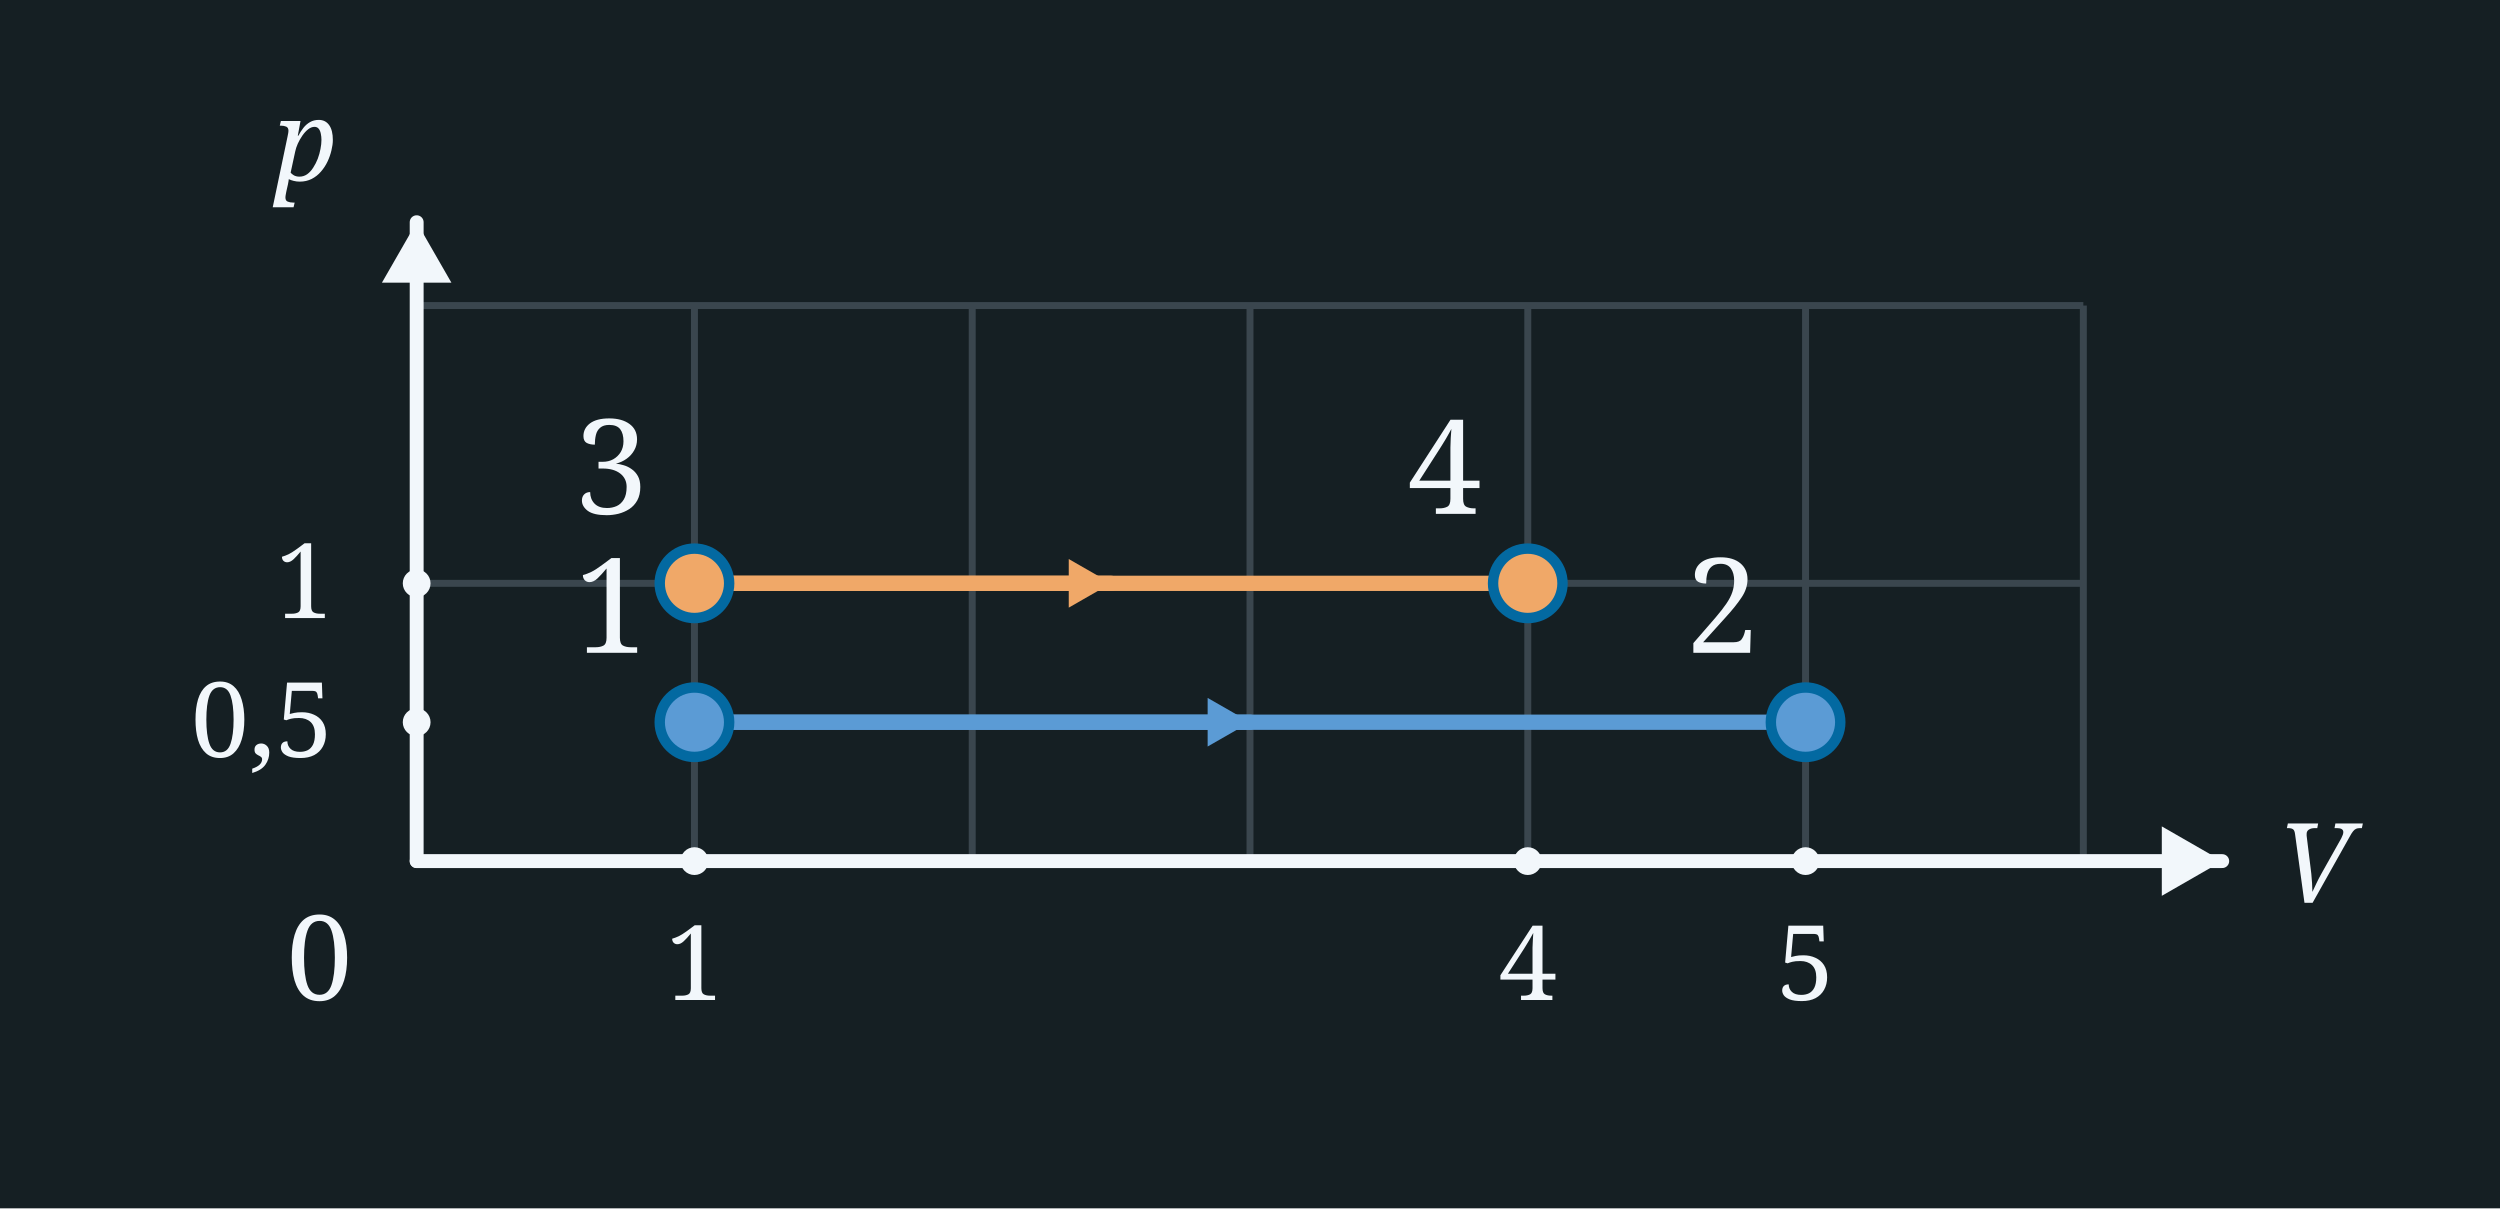
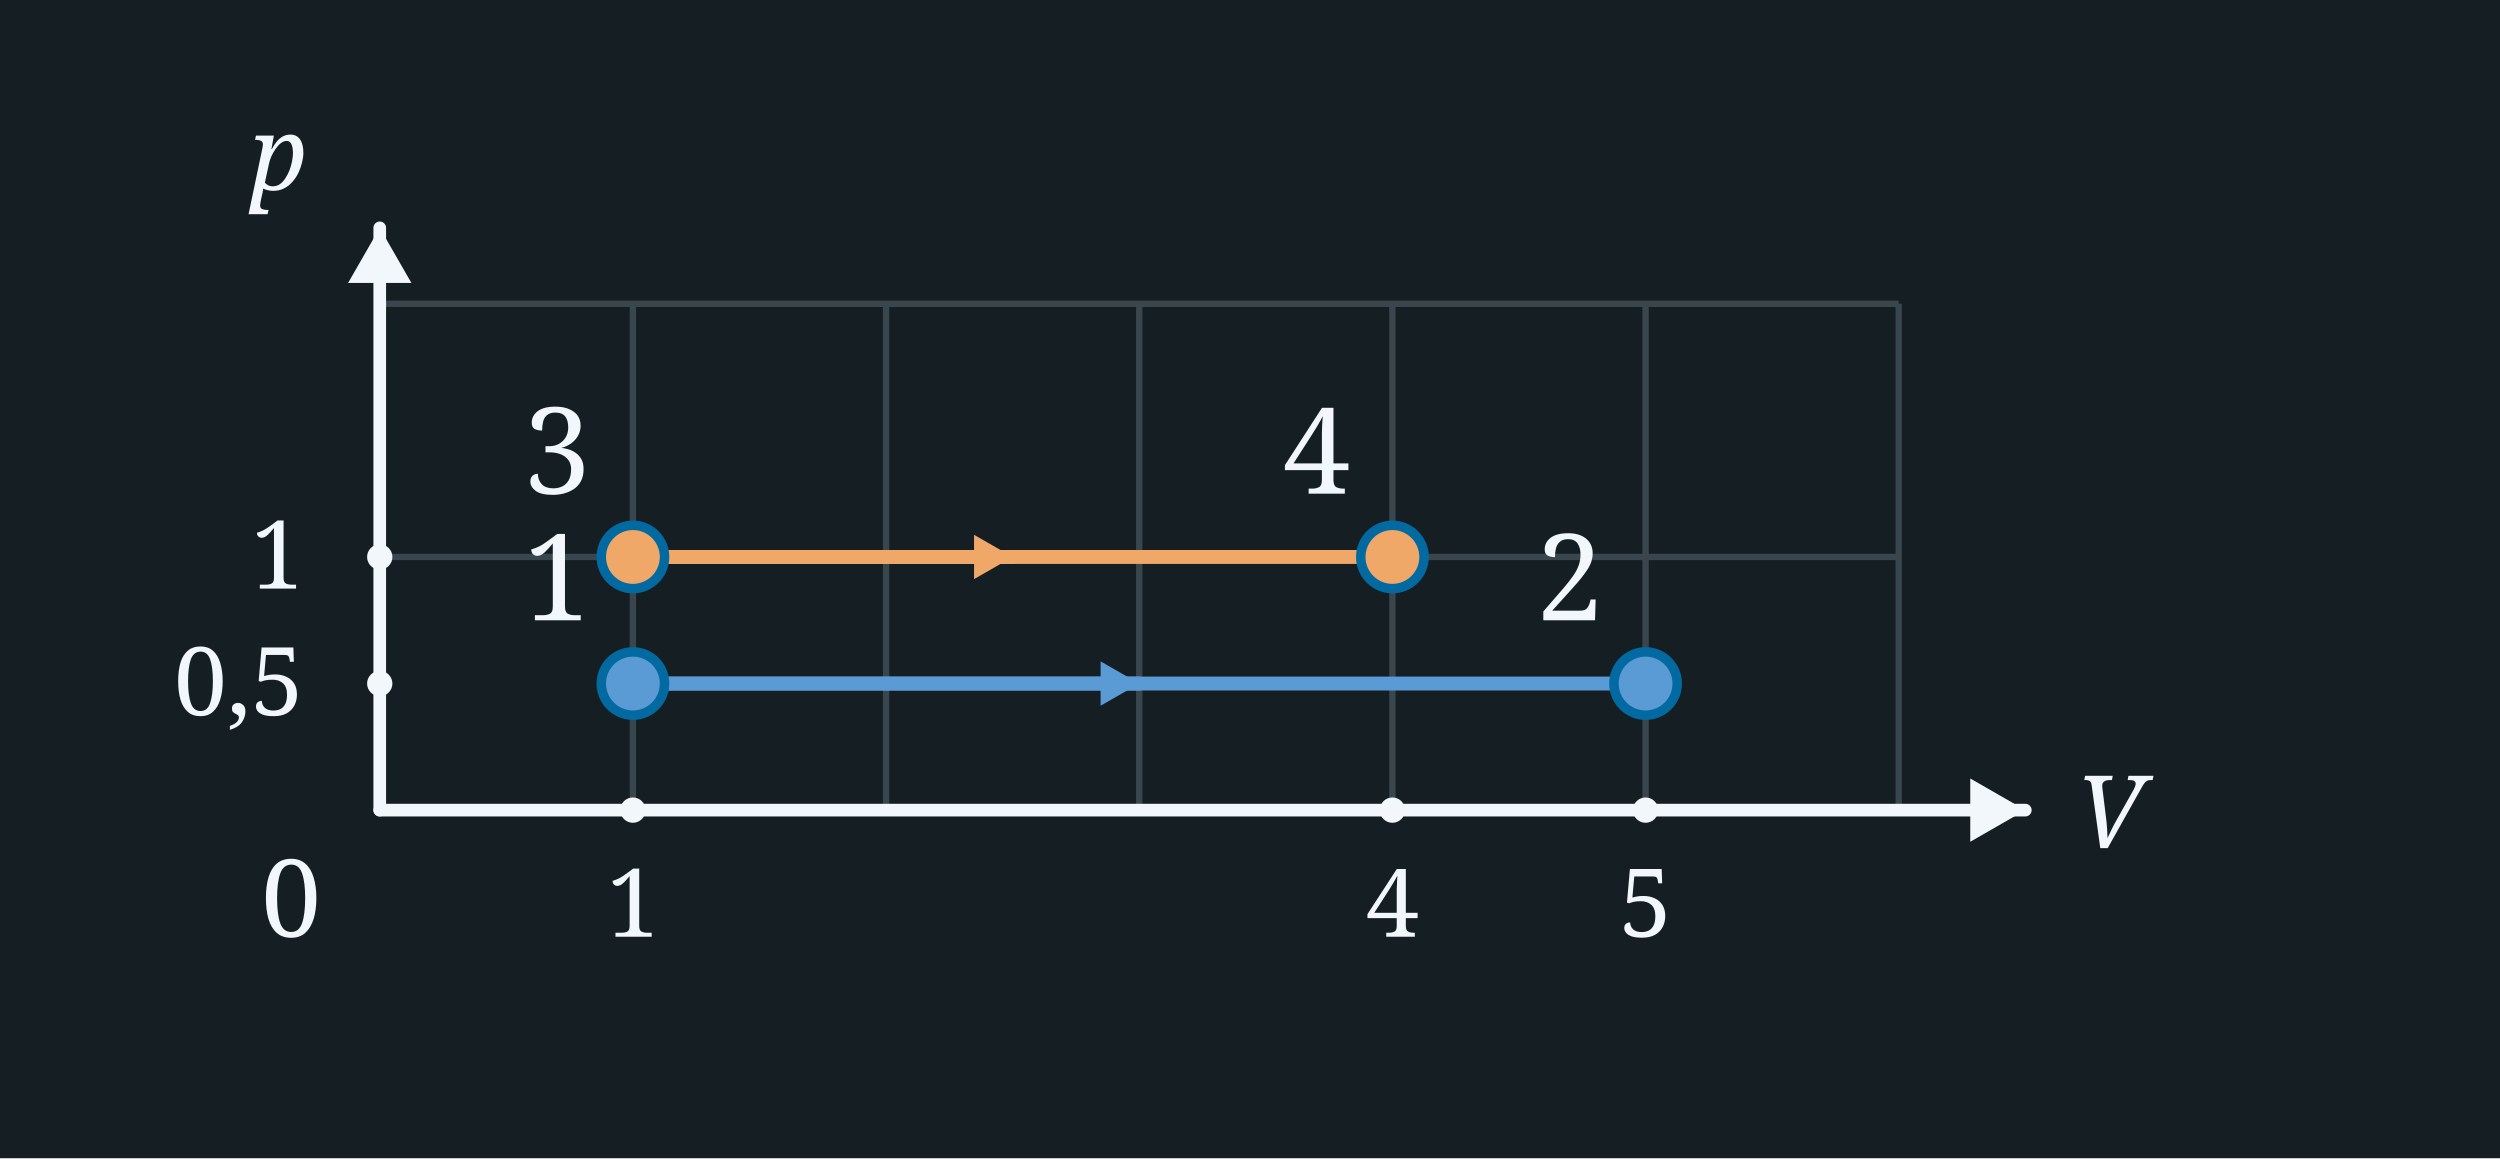
- <svg xmlns="http://www.w3.org/2000/svg" width="360" height="174" viewBox="0 0 360 174">
-   <rect x="0" y="0" width="360" height="174" fill="#151F23" />
-   <line x1="60" y1="44" x2="60" y2="124" stroke="#3A464E" stroke-width="1" />
-   <line x1="100" y1="44" x2="100" y2="124" stroke="#3A464E" stroke-width="1" />
-   <line x1="140" y1="44" x2="140" y2="124" stroke="#3A464E" stroke-width="1" />
-   <line x1="180" y1="44" x2="180" y2="124" stroke="#3A464E" stroke-width="1" />
-   <line x1="220" y1="44" x2="220" y2="124" stroke="#3A464E" stroke-width="1" />
-   <line x1="260" y1="44" x2="260" y2="124" stroke="#3A464E" stroke-width="1" />
-   <line x1="300" y1="44" x2="300" y2="124" stroke="#3A464E" stroke-width="1" />
-   <line x1="60" y1="44" x2="300" y2="44" stroke="#3A464E" stroke-width="1" />
-   <line x1="60" y1="84" x2="300" y2="84" stroke="#3A464E" stroke-width="1" />
-   <line x1="60" y1="124" x2="300" y2="124" stroke="#3A464E" stroke-width="1" />
-   <line x1="60.0" y1="124.0" x2="60.0" y2="32.0" stroke="#F2F7FB" stroke-width="2" stroke-linecap="round" />
-   <polygon points="60.0,32.0 65.0,40.7 55.0,40.7" fill="#F2F7FB" />
-   <line x1="60.0" y1="124.0" x2="320.0" y2="124.0" stroke="#F2F7FB" stroke-width="2" stroke-linecap="round" />
-   <polygon points="320.0,124.0 311.3,129.0 311.3,119.0" fill="#F2F7FB" />
-   <text x="46.0" y="144.0" font-family="Georgia, serif" font-weight="normal" font-size="17" fill="#F2F7FB" text-anchor="middle">0</text>
-   <text x="44.0" y="26.0" font-family="Georgia, serif" font-style="italic" font-weight="normal" font-size="16" fill="#F2F7FB" text-anchor="middle">p</text>
-   <text x="328.0" y="130.0" font-family="Georgia, serif" font-style="italic" font-weight="normal" font-size="16" fill="#F2F7FB" text-anchor="start">V</text>
-   <circle cx="100" cy="124" r="2" fill="#F2F7FB" />
-   <text x="100.0" y="144.0" font-family="Georgia, serif" font-weight="normal" font-size="15" fill="#F2F7FB" text-anchor="middle">1</text>
-   <circle cx="220" cy="124" r="2" fill="#F2F7FB" />
-   <text x="220.0" y="144.0" font-family="Georgia, serif" font-weight="normal" font-size="15" fill="#F2F7FB" text-anchor="middle">4</text>
-   <circle cx="260" cy="124" r="2" fill="#F2F7FB" />
-   <text x="260.0" y="144.0" font-family="Georgia, serif" font-weight="normal" font-size="15" fill="#F2F7FB" text-anchor="middle">5</text>
-   <circle cx="60" cy="104.0" r="2" fill="#F2F7FB" />
-   <text x="48.0" y="109.0" font-family="Georgia, serif" font-weight="normal" font-size="15" fill="#F2F7FB" text-anchor="end">0,5</text>
-   <circle cx="60" cy="84" r="2" fill="#F2F7FB" />
-   <text x="48.0" y="89.0" font-family="Georgia, serif" font-weight="normal" font-size="15" fill="#F2F7FB" text-anchor="end">1</text>
-   <line x1="100" y1="84" x2="220" y2="84" stroke="#f0a868" stroke-width="2.2" />
-   <line x1="100.0" y1="84.0" x2="160.0" y2="84.0" stroke="#f0a868" stroke-width="2.2" stroke-linecap="round" />
-   <polygon points="160.0,84.0 153.9,87.5 153.9,80.5" fill="#f0a868" />
-   <circle cx="100.0" cy="84.0" r="5" fill="#f0a868" stroke="#0369a1" stroke-width="1.5" />
-   <text x="88.0" y="74.0" font-family="Georgia, serif" font-weight="normal" font-size="19" fill="#F2F7FB" text-anchor="middle">3</text>
-   <circle cx="220.0" cy="84.0" r="5" fill="#f0a868" stroke="#0369a1" stroke-width="1.5" />
-   <text x="208.0" y="74.0" font-family="Georgia, serif" font-weight="normal" font-size="19" fill="#F2F7FB" text-anchor="middle">4</text>
-   <line x1="100" y1="104.0" x2="260" y2="104.0" stroke="#5b9bd5" stroke-width="2.2" />
-   <line x1="100.0" y1="104.0" x2="180.0" y2="104.0" stroke="#5b9bd5" stroke-width="2.2" stroke-linecap="round" />
-   <polygon points="180.0,104.0 173.9,107.5 173.9,100.5" fill="#5b9bd5" />
-   <circle cx="100.0" cy="104.0" r="5" fill="#5b9bd5" stroke="#0369a1" stroke-width="1.5" />
-   <text x="88.0" y="94.0" font-family="Georgia, serif" font-weight="normal" font-size="19" fill="#F2F7FB" text-anchor="middle">1</text>
-   <circle cx="260.0" cy="104.0" r="5" fill="#5b9bd5" stroke="#0369a1" stroke-width="1.5" />
-   <text x="248.0" y="94.0" font-family="Georgia, serif" font-weight="normal" font-size="19" fill="#F2F7FB" text-anchor="middle">2</text>
+ <svg xmlns="http://www.w3.org/2000/svg" width="395" height="183" viewBox="0 0 395 183">
+   <rect x="0" y="0" width="395" height="183" fill="#151F23" />
+   <line x1="60" y1="48" x2="60" y2="128" stroke="#3A464E" stroke-width="1" />
+   <line x1="100" y1="48" x2="100" y2="128" stroke="#3A464E" stroke-width="1" />
+   <line x1="140" y1="48" x2="140" y2="128" stroke="#3A464E" stroke-width="1" />
+   <line x1="180" y1="48" x2="180" y2="128" stroke="#3A464E" stroke-width="1" />
+   <line x1="220" y1="48" x2="220" y2="128" stroke="#3A464E" stroke-width="1" />
+   <line x1="260" y1="48" x2="260" y2="128" stroke="#3A464E" stroke-width="1" />
+   <line x1="300" y1="48" x2="300" y2="128" stroke="#3A464E" stroke-width="1" />
+   <line x1="60" y1="48" x2="300" y2="48" stroke="#3A464E" stroke-width="1" />
+   <line x1="60" y1="88" x2="300" y2="88" stroke="#3A464E" stroke-width="1" />
+   <line x1="60" y1="128" x2="300" y2="128" stroke="#3A464E" stroke-width="1" />
+   <line x1="60.0" y1="128.0" x2="60.0" y2="36.0" stroke="#F2F7FB" stroke-width="2" stroke-linecap="round" />
+   <polygon points="60.0,36.0 65.0,44.7 55.0,44.7" fill="#F2F7FB" />
+   <line x1="60.0" y1="128.0" x2="320.0" y2="128.0" stroke="#F2F7FB" stroke-width="2" stroke-linecap="round" />
+   <polygon points="320.0,128.0 311.3,133.0 311.3,123.0" fill="#F2F7FB" />
+   <text x="46.0" y="148.0" font-family="Georgia, serif" font-weight="normal" font-size="17" fill="#F2F7FB" text-anchor="middle">0</text>
+   <text x="44.0" y="30.0" font-family="Georgia, serif" font-style="italic" font-weight="normal" font-size="16" fill="#F2F7FB" text-anchor="middle">p</text>
+   <text x="328.0" y="134.0" font-family="Georgia, serif" font-style="italic" font-weight="normal" font-size="16" fill="#F2F7FB" text-anchor="start">V</text>
+   <circle cx="100" cy="128" r="2" fill="#F2F7FB" />
+   <text x="100.0" y="148.0" font-family="Georgia, serif" font-weight="normal" font-size="15" fill="#F2F7FB" text-anchor="middle">1</text>
+   <circle cx="220" cy="128" r="2" fill="#F2F7FB" />
+   <text x="220.0" y="148.0" font-family="Georgia, serif" font-weight="normal" font-size="15" fill="#F2F7FB" text-anchor="middle">4</text>
+   <circle cx="260" cy="128" r="2" fill="#F2F7FB" />
+   <text x="260.0" y="148.0" font-family="Georgia, serif" font-weight="normal" font-size="15" fill="#F2F7FB" text-anchor="middle">5</text>
+   <circle cx="60" cy="108.0" r="2" fill="#F2F7FB" />
+   <text x="48.0" y="113.0" font-family="Georgia, serif" font-weight="normal" font-size="15" fill="#F2F7FB" text-anchor="end">0,5</text>
+   <circle cx="60" cy="88" r="2" fill="#F2F7FB" />
+   <text x="48.0" y="93.0" font-family="Georgia, serif" font-weight="normal" font-size="15" fill="#F2F7FB" text-anchor="end">1</text>
+   <line x1="100" y1="88" x2="220" y2="88" stroke="#f0a868" stroke-width="2.2" />
+   <line x1="100.0" y1="88.0" x2="160.0" y2="88.0" stroke="#f0a868" stroke-width="2.2" stroke-linecap="round" />
+   <polygon points="160.0,88.0 153.9,91.5 153.9,84.5" fill="#f0a868" />
+   <circle cx="100.0" cy="88.0" r="5" fill="#f0a868" stroke="#0369a1" stroke-width="1.5" />
+   <text x="88.0" y="78.0" font-family="Georgia, serif" font-weight="normal" font-size="19" fill="#F2F7FB" text-anchor="middle">3</text>
+   <circle cx="220.0" cy="88.0" r="5" fill="#f0a868" stroke="#0369a1" stroke-width="1.5" />
+   <text x="208.0" y="78.0" font-family="Georgia, serif" font-weight="normal" font-size="19" fill="#F2F7FB" text-anchor="middle">4</text>
+   <line x1="100" y1="108.0" x2="260" y2="108.0" stroke="#5b9bd5" stroke-width="2.2" />
+   <line x1="100.0" y1="108.0" x2="180.0" y2="108.0" stroke="#5b9bd5" stroke-width="2.2" stroke-linecap="round" />
+   <polygon points="180.0,108.0 173.9,111.5 173.9,104.5" fill="#5b9bd5" />
+   <circle cx="100.0" cy="108.0" r="5" fill="#5b9bd5" stroke="#0369a1" stroke-width="1.5" />
+   <text x="88.0" y="98.0" font-family="Georgia, serif" font-weight="normal" font-size="19" fill="#F2F7FB" text-anchor="middle">1</text>
+   <circle cx="260.0" cy="108.0" r="5" fill="#5b9bd5" stroke="#0369a1" stroke-width="1.5" />
+   <text x="248.0" y="98.0" font-family="Georgia, serif" font-weight="normal" font-size="19" fill="#F2F7FB" text-anchor="middle">2</text>
</svg>
